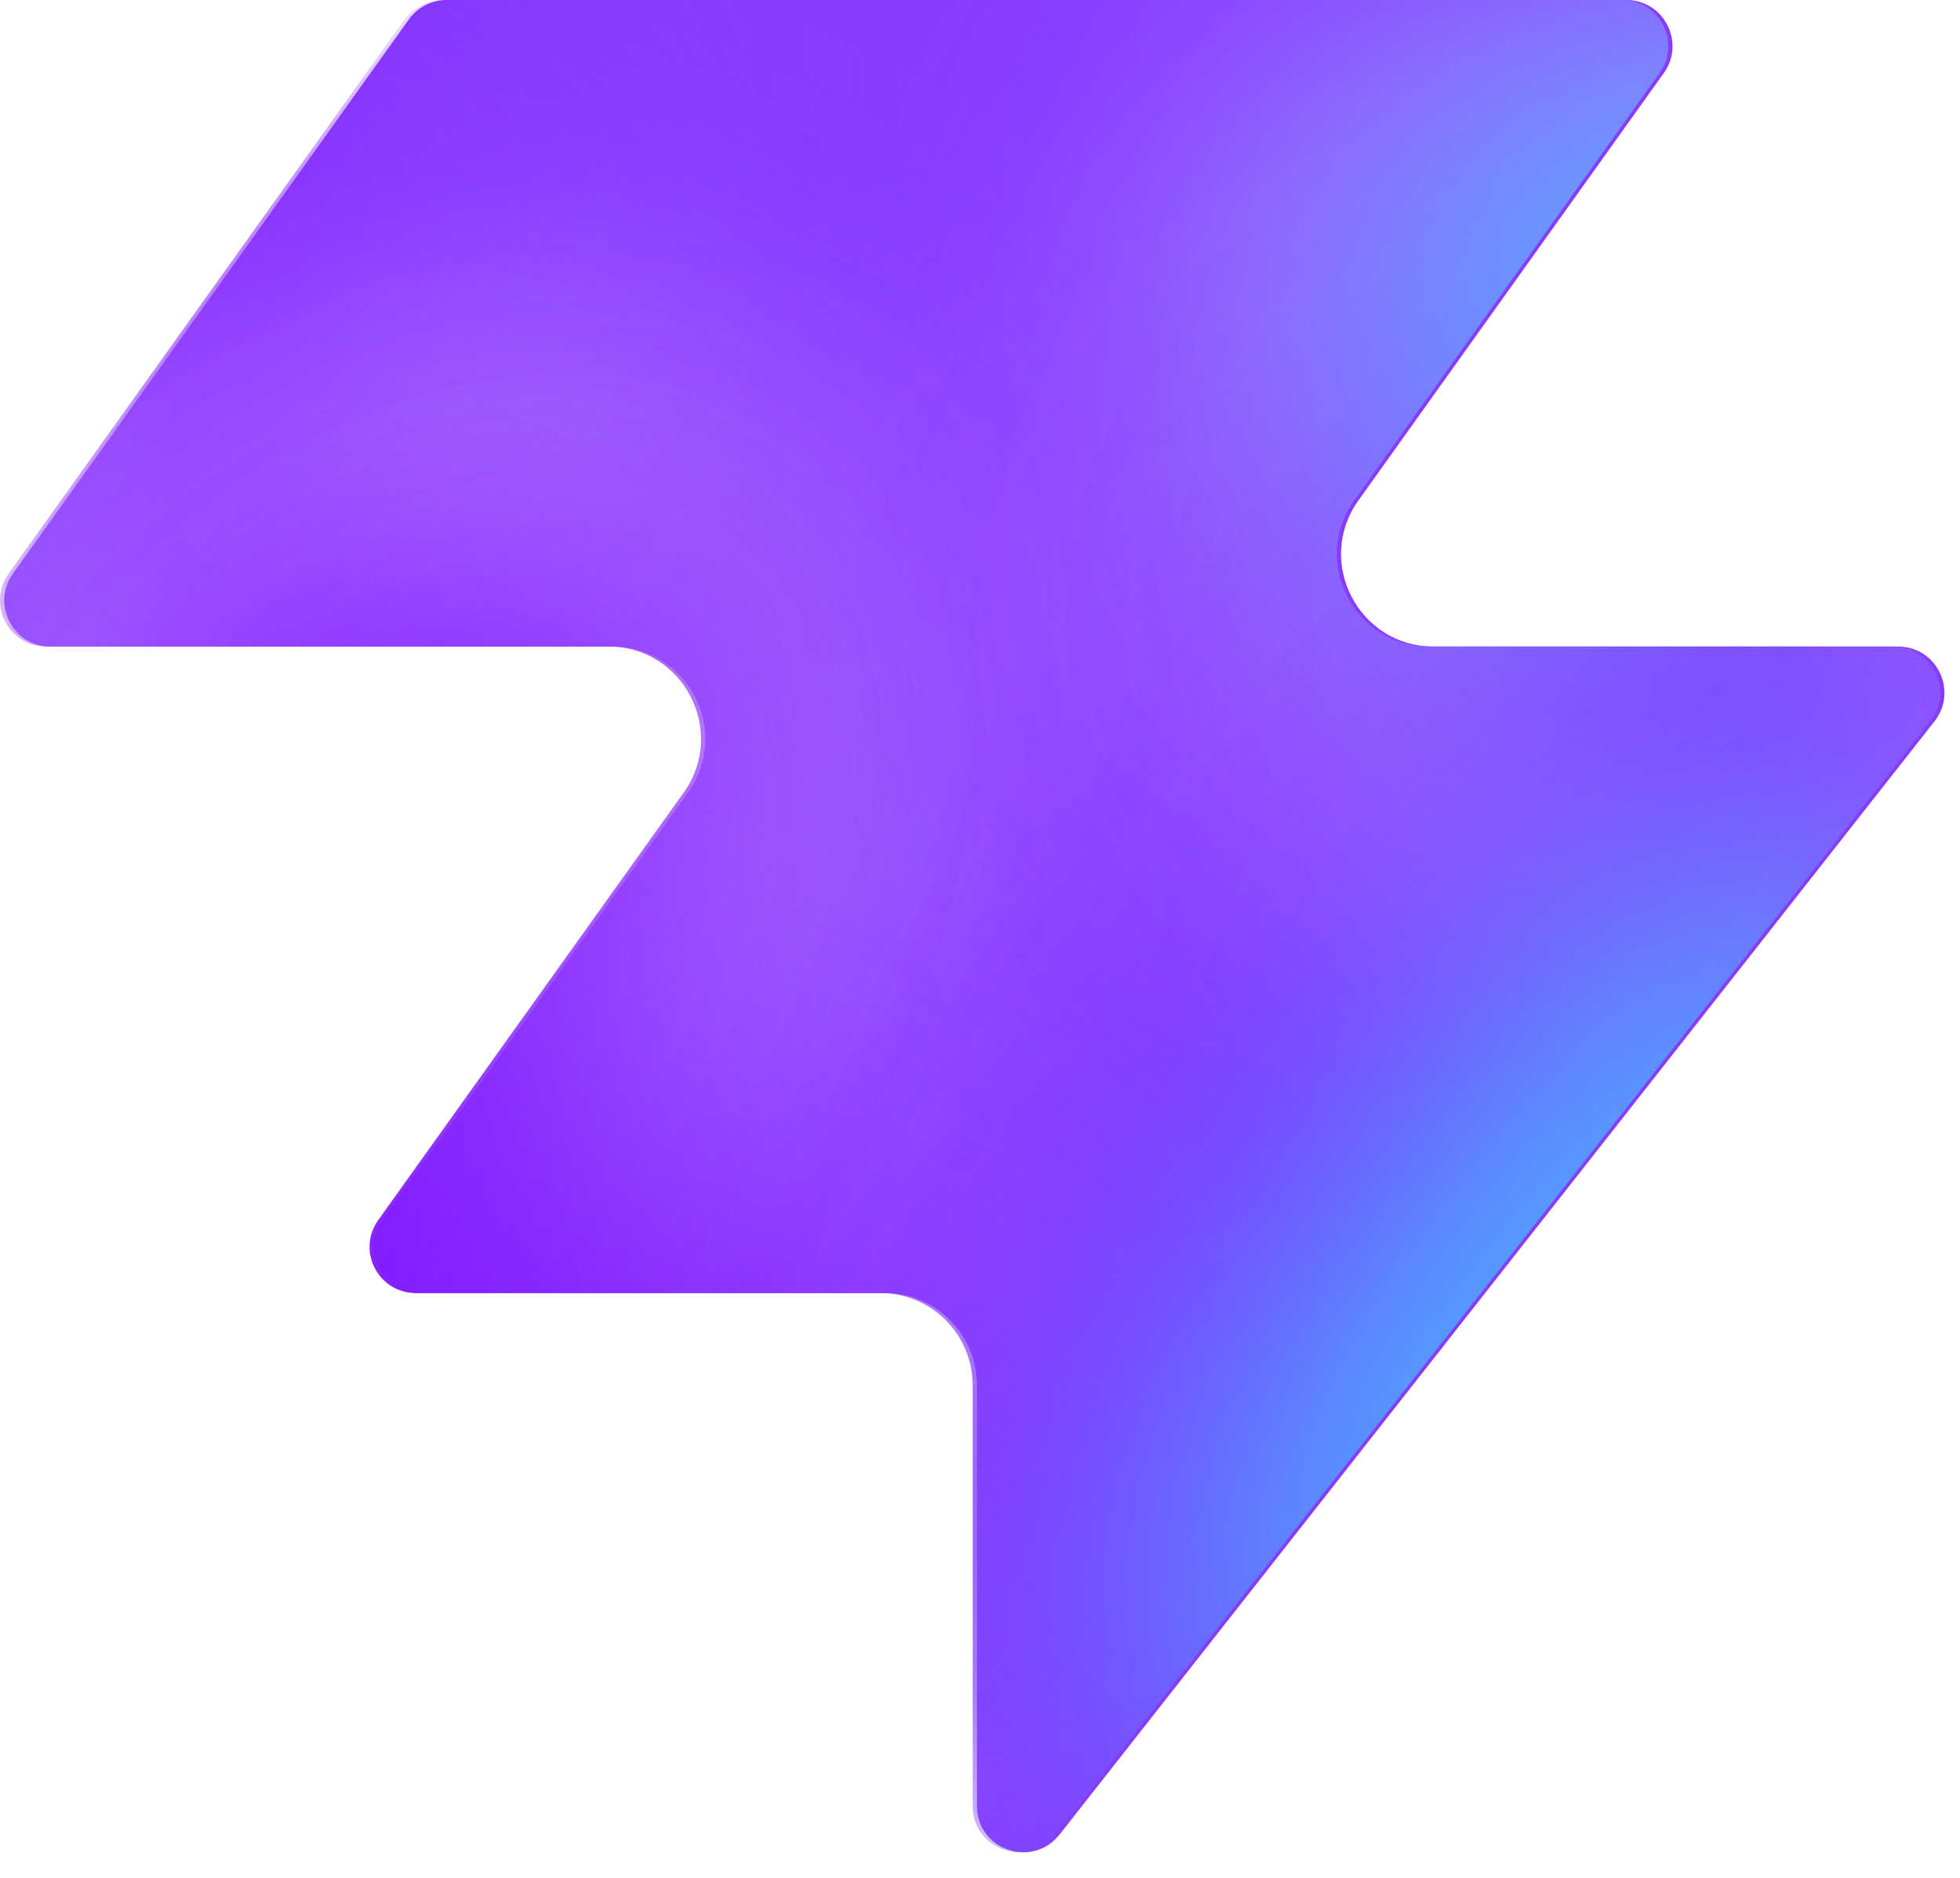
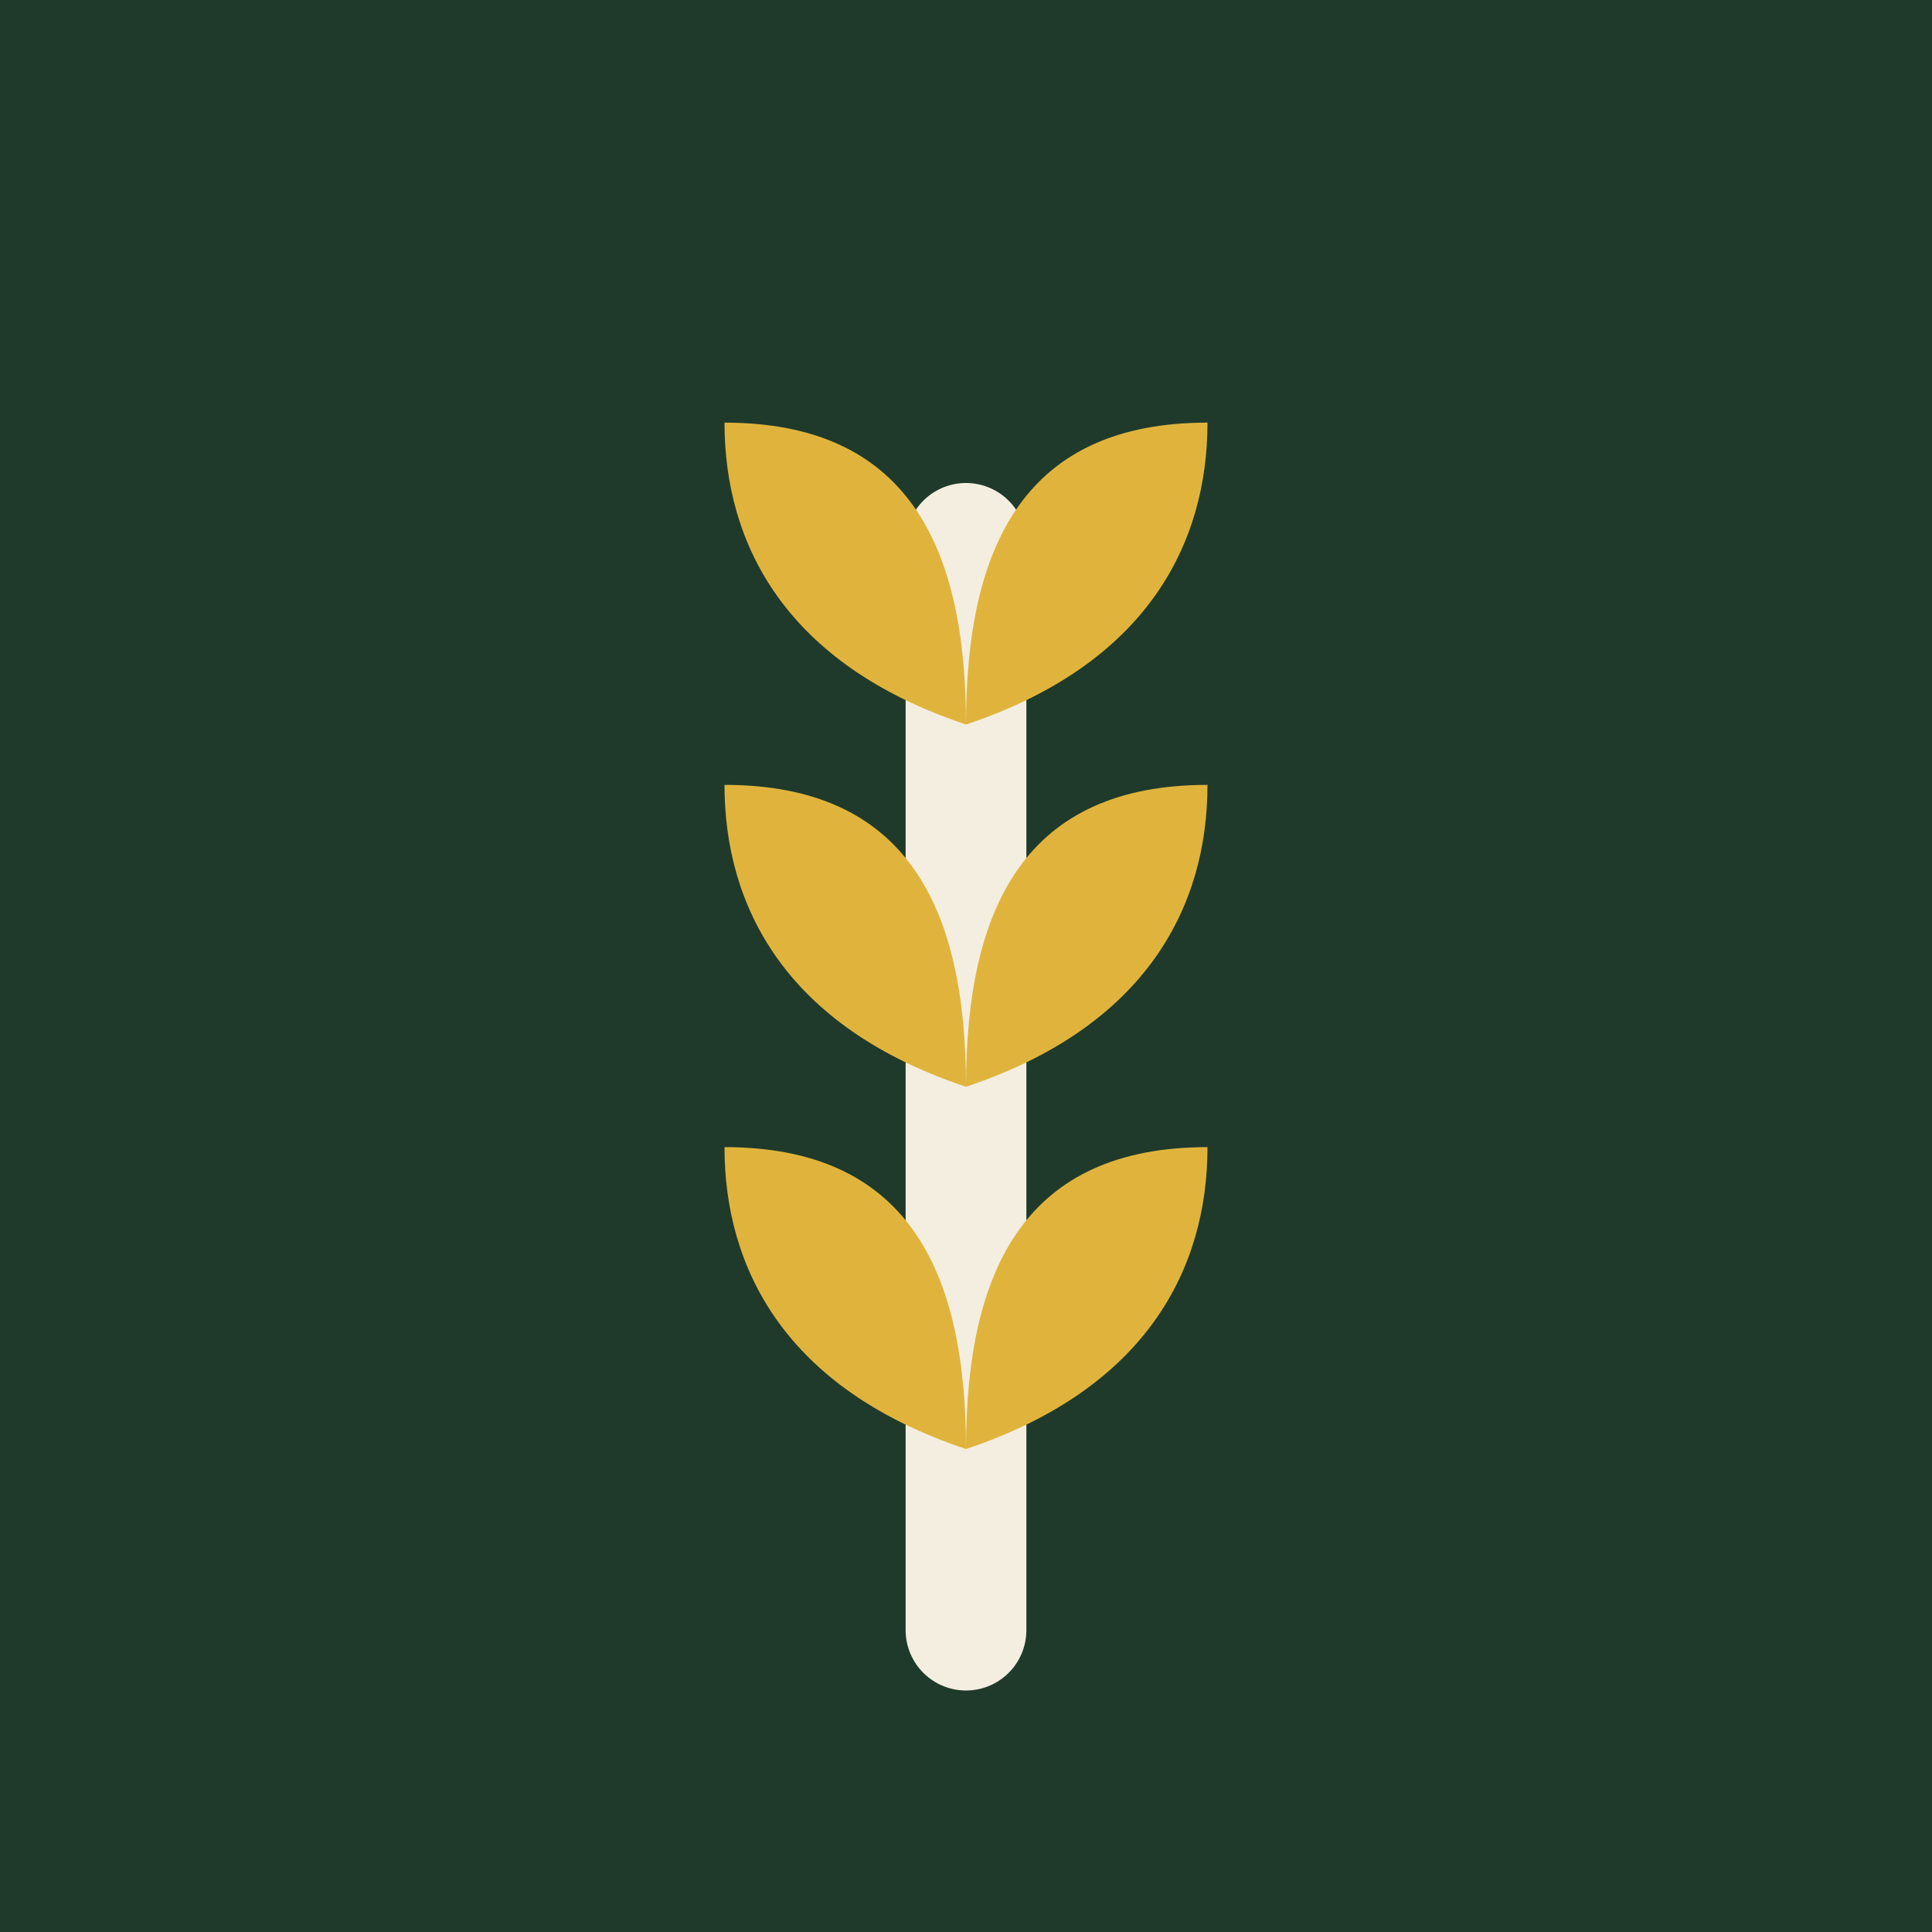
- <svg xmlns="http://www.w3.org/2000/svg" width="48" height="46" fill="none" viewBox="0 0 48 46">
-   <path fill="#863bff" d="M25.946 44.938c-.664.845-2.021.375-2.021-.698V33.937a2.26 2.26 0 0 0-2.262-2.262H10.287c-.92 0-1.456-1.04-.92-1.788l7.48-10.471c1.07-1.497 0-3.578-1.842-3.578H1.237c-.92 0-1.456-1.04-.92-1.788L10.013.474c.214-.297.556-.474.92-.474h28.894c.92 0 1.456 1.04.92 1.788l-7.48 10.471c-1.07 1.498 0 3.579 1.842 3.579h11.377c.943 0 1.473 1.088.89 1.83L25.947 44.94z" style="fill:#863bff;fill:color(display-p3 .525 .23 1);fill-opacity:1" />
-   <mask id="a" width="48" height="46" x="0" y="0" maskUnits="userSpaceOnUse" style="mask-type:alpha">
-     <path fill="#000" d="M25.842 44.938c-.664.844-2.021.375-2.021-.698V33.937a2.26 2.26 0 0 0-2.262-2.262H10.183c-.92 0-1.456-1.04-.92-1.788l7.48-10.471c1.07-1.498 0-3.579-1.842-3.579H1.133c-.92 0-1.456-1.04-.92-1.787L9.91.473c.214-.297.556-.474.92-.474h28.894c.92 0 1.456 1.04.92 1.788l-7.48 10.471c-1.07 1.498 0 3.578 1.842 3.578h11.377c.943 0 1.473 1.088.89 1.832L25.843 44.94z" style="fill:#000;fill-opacity:1" />
-   </mask>
-   <g mask="url(#a)">
-     <g filter="url(#b)">
-       <ellipse cx="5.508" cy="14.704" fill="#ede6ff" rx="5.508" ry="14.704" style="fill:#ede6ff;fill:color(display-p3 .927 .903 1);fill-opacity:1" transform="matrix(.00324 1 1 -.00324 -4.47 31.516)" />
-     </g>
-     <g filter="url(#c)">
-       <ellipse cx="10.399" cy="29.851" fill="#ede6ff" rx="10.399" ry="29.851" style="fill:#ede6ff;fill:color(display-p3 .927 .903 1);fill-opacity:1" transform="matrix(.00324 1 1 -.00324 -39.328 7.883)" />
-     </g>
-     <g filter="url(#d)">
-       <ellipse cx="5.508" cy="30.487" fill="#7e14ff" rx="5.508" ry="30.487" style="fill:#7e14ff;fill:color(display-p3 .492 .077 1);fill-opacity:1" transform="rotate(89.814 -25.913 -14.639)scale(1 -1)" />
-     </g>
-     <g filter="url(#e)">
-       <ellipse cx="5.508" cy="30.599" fill="#7e14ff" rx="5.508" ry="30.599" style="fill:#7e14ff;fill:color(display-p3 .492 .077 1);fill-opacity:1" transform="rotate(89.814 -32.644 -3.334)scale(1 -1)" />
-     </g>
-     <g filter="url(#f)">
-       <ellipse cx="5.508" cy="30.599" fill="#7e14ff" rx="5.508" ry="30.599" style="fill:#7e14ff;fill:color(display-p3 .492 .077 1);fill-opacity:1" transform="matrix(.00324 1 1 -.00324 -34.34 30.47)" />
-     </g>
-     <g filter="url(#g)">
-       <ellipse cx="14.072" cy="22.078" fill="#ede6ff" rx="14.072" ry="22.078" style="fill:#ede6ff;fill:color(display-p3 .927 .903 1);fill-opacity:1" transform="rotate(93.35 24.506 48.493)scale(-1 1)" />
-     </g>
-     <g filter="url(#h)">
-       <ellipse cx="3.47" cy="21.501" fill="#7e14ff" rx="3.47" ry="21.501" style="fill:#7e14ff;fill:color(display-p3 .492 .077 1);fill-opacity:1" transform="rotate(89.009 28.708 47.59)scale(-1 1)" />
-     </g>
-     <g filter="url(#i)">
-       <ellipse cx="3.47" cy="21.501" fill="#7e14ff" rx="3.47" ry="21.501" style="fill:#7e14ff;fill:color(display-p3 .492 .077 1);fill-opacity:1" transform="rotate(89.009 28.708 47.59)scale(-1 1)" />
-     </g>
-     <g filter="url(#j)">
-       <ellipse cx=".387" cy="8.972" fill="#7e14ff" rx="4.407" ry="29.108" style="fill:#7e14ff;fill:color(display-p3 .492 .077 1);fill-opacity:1" transform="rotate(39.51 .387 8.972)" />
-     </g>
-     <g filter="url(#k)">
-       <ellipse cx="47.523" cy="-6.092" fill="#7e14ff" rx="4.407" ry="29.108" style="fill:#7e14ff;fill:color(display-p3 .492 .077 1);fill-opacity:1" transform="rotate(37.892 47.523 -6.092)" />
-     </g>
-     <g filter="url(#l)">
-       <ellipse cx="41.412" cy="6.333" fill="#47bfff" rx="5.971" ry="9.665" style="fill:#47bfff;fill:color(display-p3 .28 .748 1);fill-opacity:1" transform="rotate(37.892 41.412 6.333)" />
-     </g>
-     <g filter="url(#m)">
-       <ellipse cx="-1.879" cy="38.332" fill="#7e14ff" rx="4.407" ry="29.108" style="fill:#7e14ff;fill:color(display-p3 .492 .077 1);fill-opacity:1" transform="rotate(37.892 -1.88 38.332)" />
-     </g>
-     <g filter="url(#n)">
-       <ellipse cx="-1.879" cy="38.332" fill="#7e14ff" rx="4.407" ry="29.108" style="fill:#7e14ff;fill:color(display-p3 .492 .077 1);fill-opacity:1" transform="rotate(37.892 -1.88 38.332)" />
-     </g>
-     <g filter="url(#o)">
-       <ellipse cx="35.651" cy="29.907" fill="#7e14ff" rx="4.407" ry="29.108" style="fill:#7e14ff;fill:color(display-p3 .492 .077 1);fill-opacity:1" transform="rotate(37.892 35.651 29.907)" />
-     </g>
-     <g filter="url(#p)">
-       <ellipse cx="38.418" cy="32.4" fill="#47bfff" rx="5.971" ry="15.297" style="fill:#47bfff;fill:color(display-p3 .28 .748 1);fill-opacity:1" transform="rotate(37.892 38.418 32.4)" />
-     </g>
-   </g>
-   <defs>
-     <filter id="b" width="60.045" height="41.654" x="-19.77" y="16.149" color-interpolation-filters="sRGB" filterUnits="userSpaceOnUse">
-       <feFlood flood-opacity="0" result="BackgroundImageFix" />
-       <feBlend in="SourceGraphic" in2="BackgroundImageFix" result="shape" />
-       <feGaussianBlur result="effect1_foregroundBlur_2002_17158" stdDeviation="7.659" />
-     </filter>
-     <filter id="c" width="90.34" height="51.437" x="-54.613" y="-7.533" color-interpolation-filters="sRGB" filterUnits="userSpaceOnUse">
-       <feFlood flood-opacity="0" result="BackgroundImageFix" />
-       <feBlend in="SourceGraphic" in2="BackgroundImageFix" result="shape" />
-       <feGaussianBlur result="effect1_foregroundBlur_2002_17158" stdDeviation="7.659" />
-     </filter>
-     <filter id="d" width="79.355" height="29.4" x="-49.64" y="2.03" color-interpolation-filters="sRGB" filterUnits="userSpaceOnUse">
-       <feFlood flood-opacity="0" result="BackgroundImageFix" />
-       <feBlend in="SourceGraphic" in2="BackgroundImageFix" result="shape" />
-       <feGaussianBlur result="effect1_foregroundBlur_2002_17158" stdDeviation="4.596" />
-     </filter>
-     <filter id="e" width="79.579" height="29.4" x="-45.045" y="20.029" color-interpolation-filters="sRGB" filterUnits="userSpaceOnUse">
-       <feFlood flood-opacity="0" result="BackgroundImageFix" />
-       <feBlend in="SourceGraphic" in2="BackgroundImageFix" result="shape" />
-       <feGaussianBlur result="effect1_foregroundBlur_2002_17158" stdDeviation="4.596" />
-     </filter>
-     <filter id="f" width="79.579" height="29.4" x="-43.513" y="21.178" color-interpolation-filters="sRGB" filterUnits="userSpaceOnUse">
-       <feFlood flood-opacity="0" result="BackgroundImageFix" />
-       <feBlend in="SourceGraphic" in2="BackgroundImageFix" result="shape" />
-       <feGaussianBlur result="effect1_foregroundBlur_2002_17158" stdDeviation="4.596" />
-     </filter>
-     <filter id="g" width="74.749" height="58.852" x="15.756" y="-17.901" color-interpolation-filters="sRGB" filterUnits="userSpaceOnUse">
-       <feFlood flood-opacity="0" result="BackgroundImageFix" />
-       <feBlend in="SourceGraphic" in2="BackgroundImageFix" result="shape" />
-       <feGaussianBlur result="effect1_foregroundBlur_2002_17158" stdDeviation="7.659" />
-     </filter>
-     <filter id="h" width="61.377" height="25.362" x="23.548" y="2.284" color-interpolation-filters="sRGB" filterUnits="userSpaceOnUse">
-       <feFlood flood-opacity="0" result="BackgroundImageFix" />
-       <feBlend in="SourceGraphic" in2="BackgroundImageFix" result="shape" />
-       <feGaussianBlur result="effect1_foregroundBlur_2002_17158" stdDeviation="4.596" />
-     </filter>
-     <filter id="i" width="61.377" height="25.362" x="23.548" y="2.284" color-interpolation-filters="sRGB" filterUnits="userSpaceOnUse">
-       <feFlood flood-opacity="0" result="BackgroundImageFix" />
-       <feBlend in="SourceGraphic" in2="BackgroundImageFix" result="shape" />
-       <feGaussianBlur result="effect1_foregroundBlur_2002_17158" stdDeviation="4.596" />
-     </filter>
-     <filter id="j" width="56.045" height="63.649" x="-27.636" y="-22.853" color-interpolation-filters="sRGB" filterUnits="userSpaceOnUse">
-       <feFlood flood-opacity="0" result="BackgroundImageFix" />
-       <feBlend in="SourceGraphic" in2="BackgroundImageFix" result="shape" />
-       <feGaussianBlur result="effect1_foregroundBlur_2002_17158" stdDeviation="4.596" />
-     </filter>
-     <filter id="k" width="54.814" height="64.646" x="20.116" y="-38.415" color-interpolation-filters="sRGB" filterUnits="userSpaceOnUse">
-       <feFlood flood-opacity="0" result="BackgroundImageFix" />
-       <feBlend in="SourceGraphic" in2="BackgroundImageFix" result="shape" />
-       <feGaussianBlur result="effect1_foregroundBlur_2002_17158" stdDeviation="4.596" />
-     </filter>
-     <filter id="l" width="33.541" height="35.313" x="24.641" y="-11.323" color-interpolation-filters="sRGB" filterUnits="userSpaceOnUse">
-       <feFlood flood-opacity="0" result="BackgroundImageFix" />
-       <feBlend in="SourceGraphic" in2="BackgroundImageFix" result="shape" />
-       <feGaussianBlur result="effect1_foregroundBlur_2002_17158" stdDeviation="4.596" />
-     </filter>
-     <filter id="m" width="54.814" height="64.646" x="-29.286" y="6.009" color-interpolation-filters="sRGB" filterUnits="userSpaceOnUse">
-       <feFlood flood-opacity="0" result="BackgroundImageFix" />
-       <feBlend in="SourceGraphic" in2="BackgroundImageFix" result="shape" />
-       <feGaussianBlur result="effect1_foregroundBlur_2002_17158" stdDeviation="4.596" />
-     </filter>
-     <filter id="n" width="54.814" height="64.646" x="-29.286" y="6.009" color-interpolation-filters="sRGB" filterUnits="userSpaceOnUse">
-       <feFlood flood-opacity="0" result="BackgroundImageFix" />
-       <feBlend in="SourceGraphic" in2="BackgroundImageFix" result="shape" />
-       <feGaussianBlur result="effect1_foregroundBlur_2002_17158" stdDeviation="4.596" />
-     </filter>
-     <filter id="o" width="54.814" height="64.646" x="8.244" y="-2.416" color-interpolation-filters="sRGB" filterUnits="userSpaceOnUse">
-       <feFlood flood-opacity="0" result="BackgroundImageFix" />
-       <feBlend in="SourceGraphic" in2="BackgroundImageFix" result="shape" />
-       <feGaussianBlur result="effect1_foregroundBlur_2002_17158" stdDeviation="4.596" />
-     </filter>
-     <filter id="p" width="39.409" height="43.623" x="18.713" y="10.588" color-interpolation-filters="sRGB" filterUnits="userSpaceOnUse">
-       <feFlood flood-opacity="0" result="BackgroundImageFix" />
-       <feBlend in="SourceGraphic" in2="BackgroundImageFix" result="shape" />
-       <feGaussianBlur result="effect1_foregroundBlur_2002_17158" stdDeviation="4.596" />
-     </filter>
-   </defs>
+ <svg xmlns="http://www.w3.org/2000/svg" viewBox="0 0 32 32">
+   <rect width="32" height="32" fill="#1f3a2b" />
+   <path d="M16 27V9" stroke="#f3eee0" stroke-width="2" stroke-linecap="round" />
+   <path d="M16 12c-3-1-4-3-4-5 3 0 4 2 4 5zm0 0c3-1 4-3 4-5-3 0-4 2-4 5zm0 6c-3-1-4-3-4-5 3 0 4 2 4 5zm0 0c3-1 4-3 4-5-3 0-4 2-4 5zm0 6c-3-1-4-3-4-5 3 0 4 2 4 5zm0 0c3-1 4-3 4-5-3 0-4 2-4 5z" fill="#e0b43c" />
</svg>
